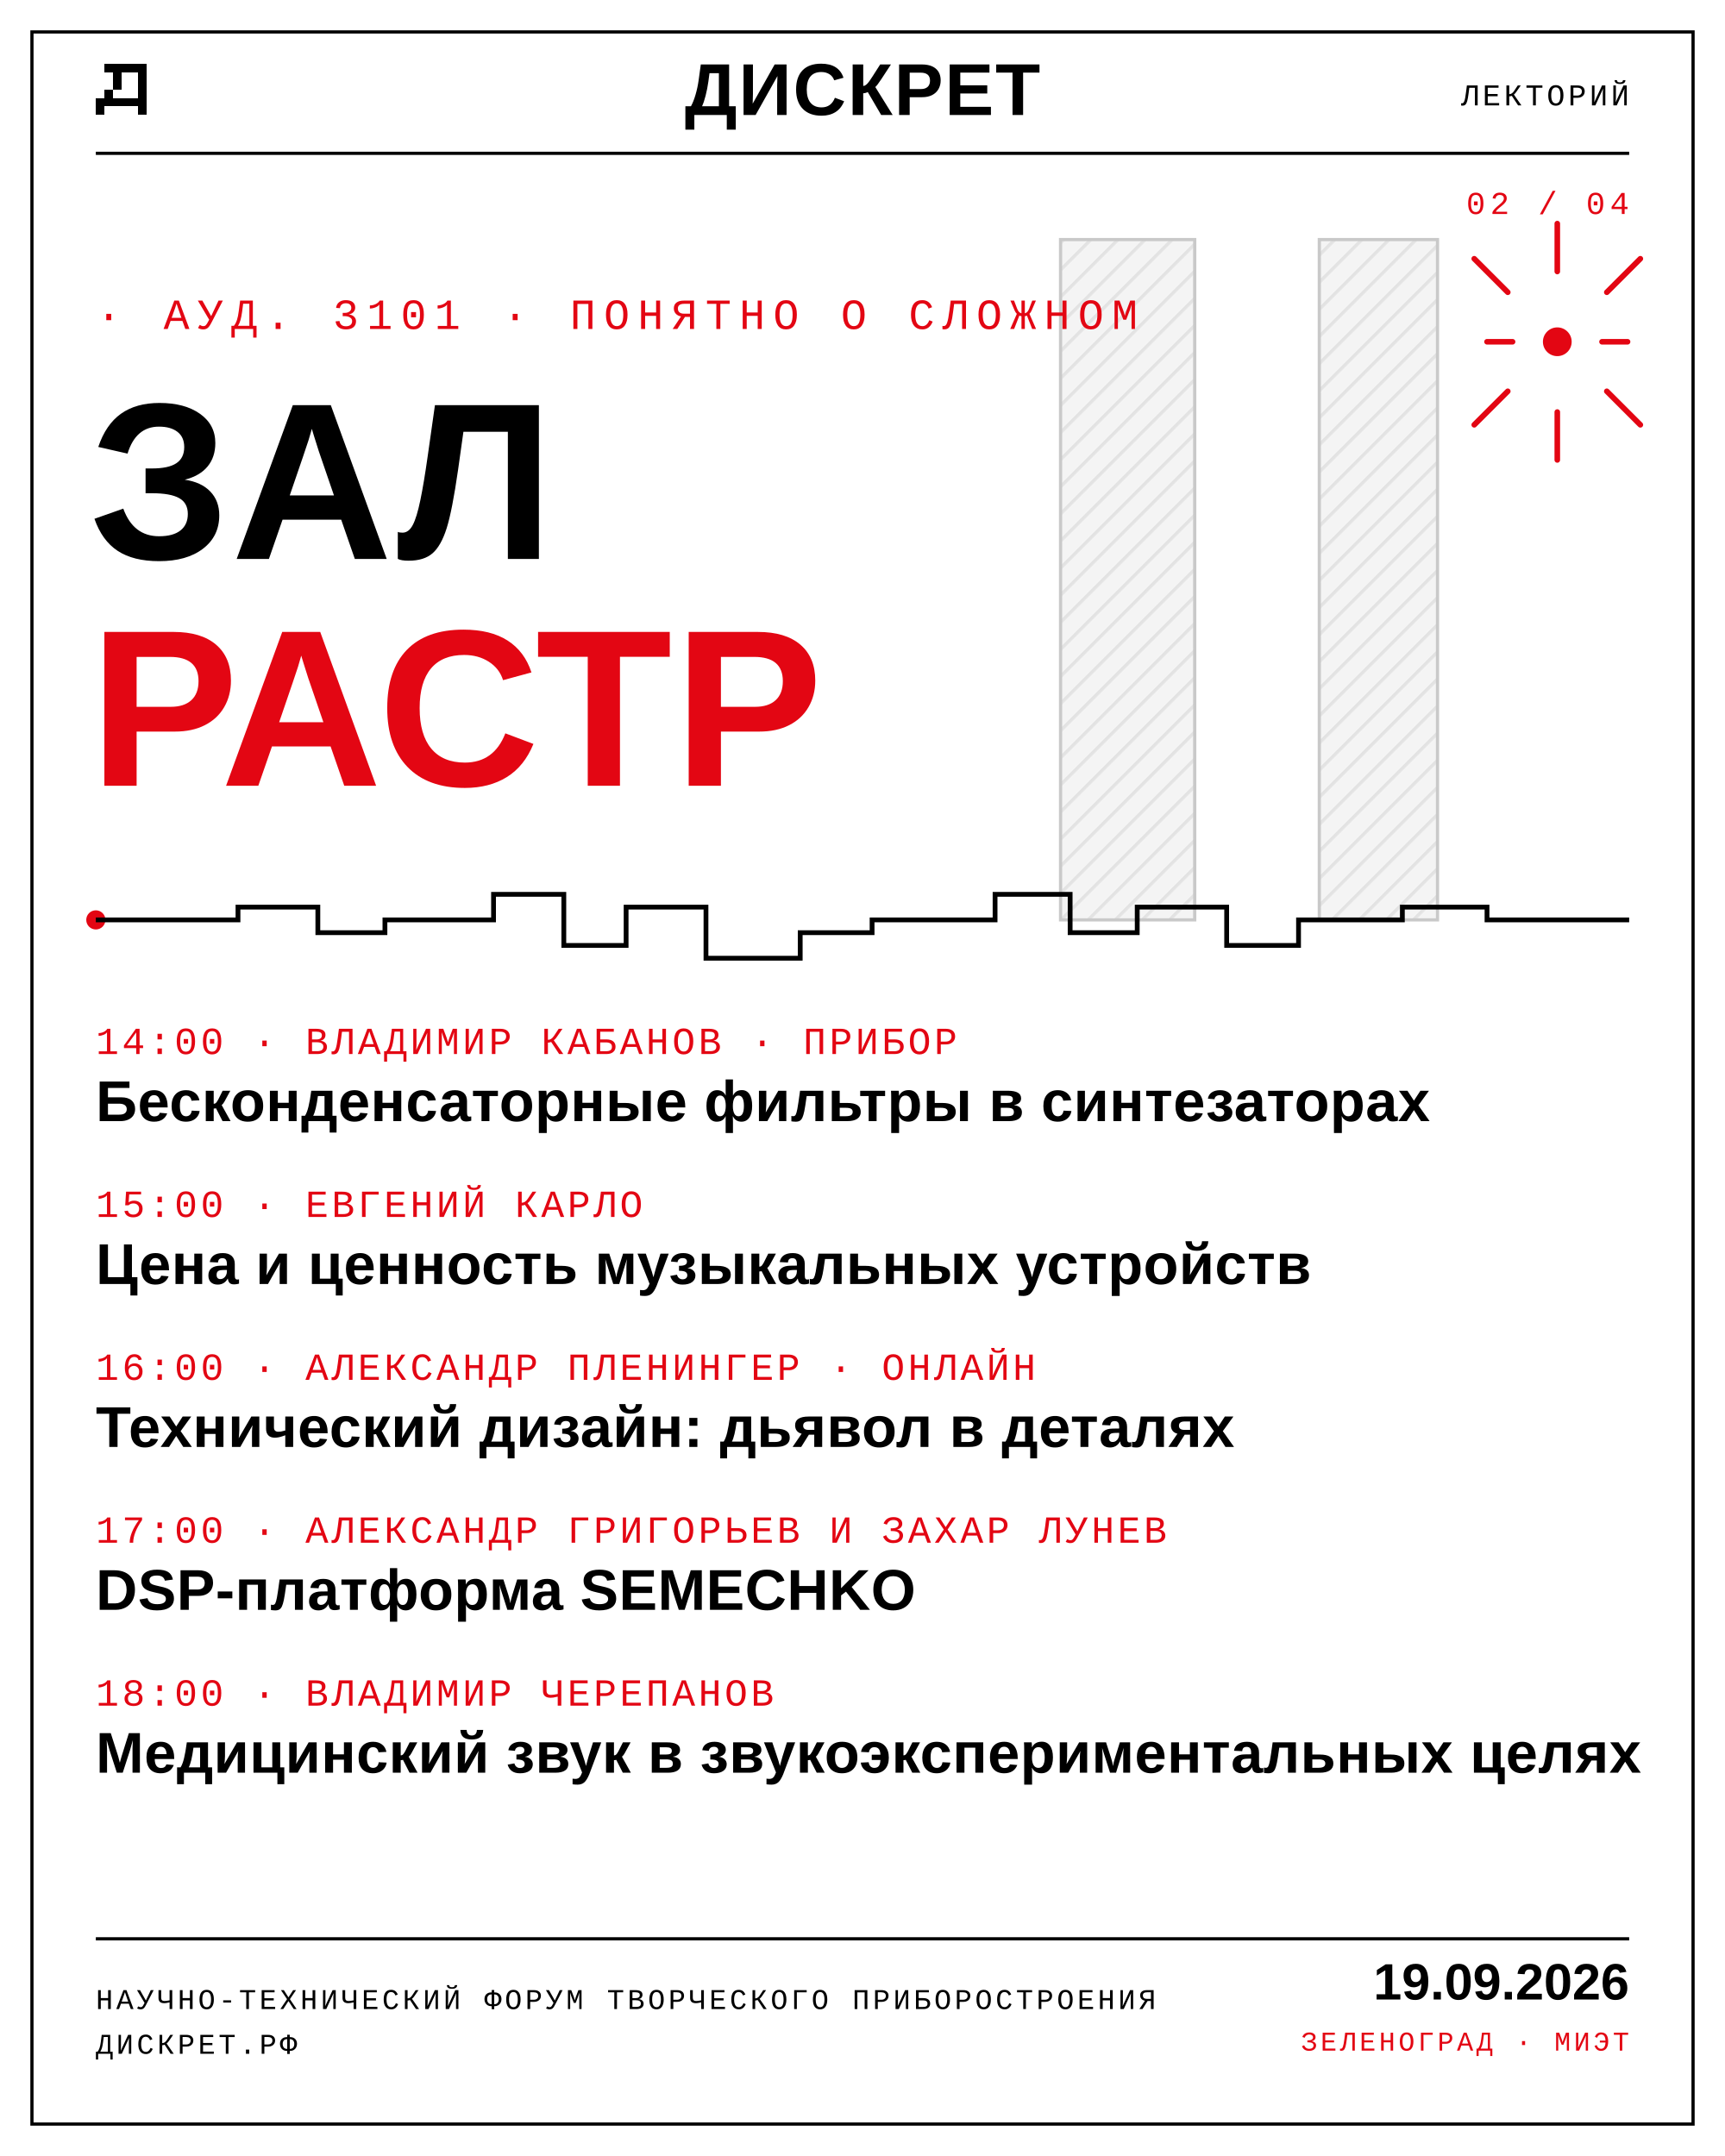
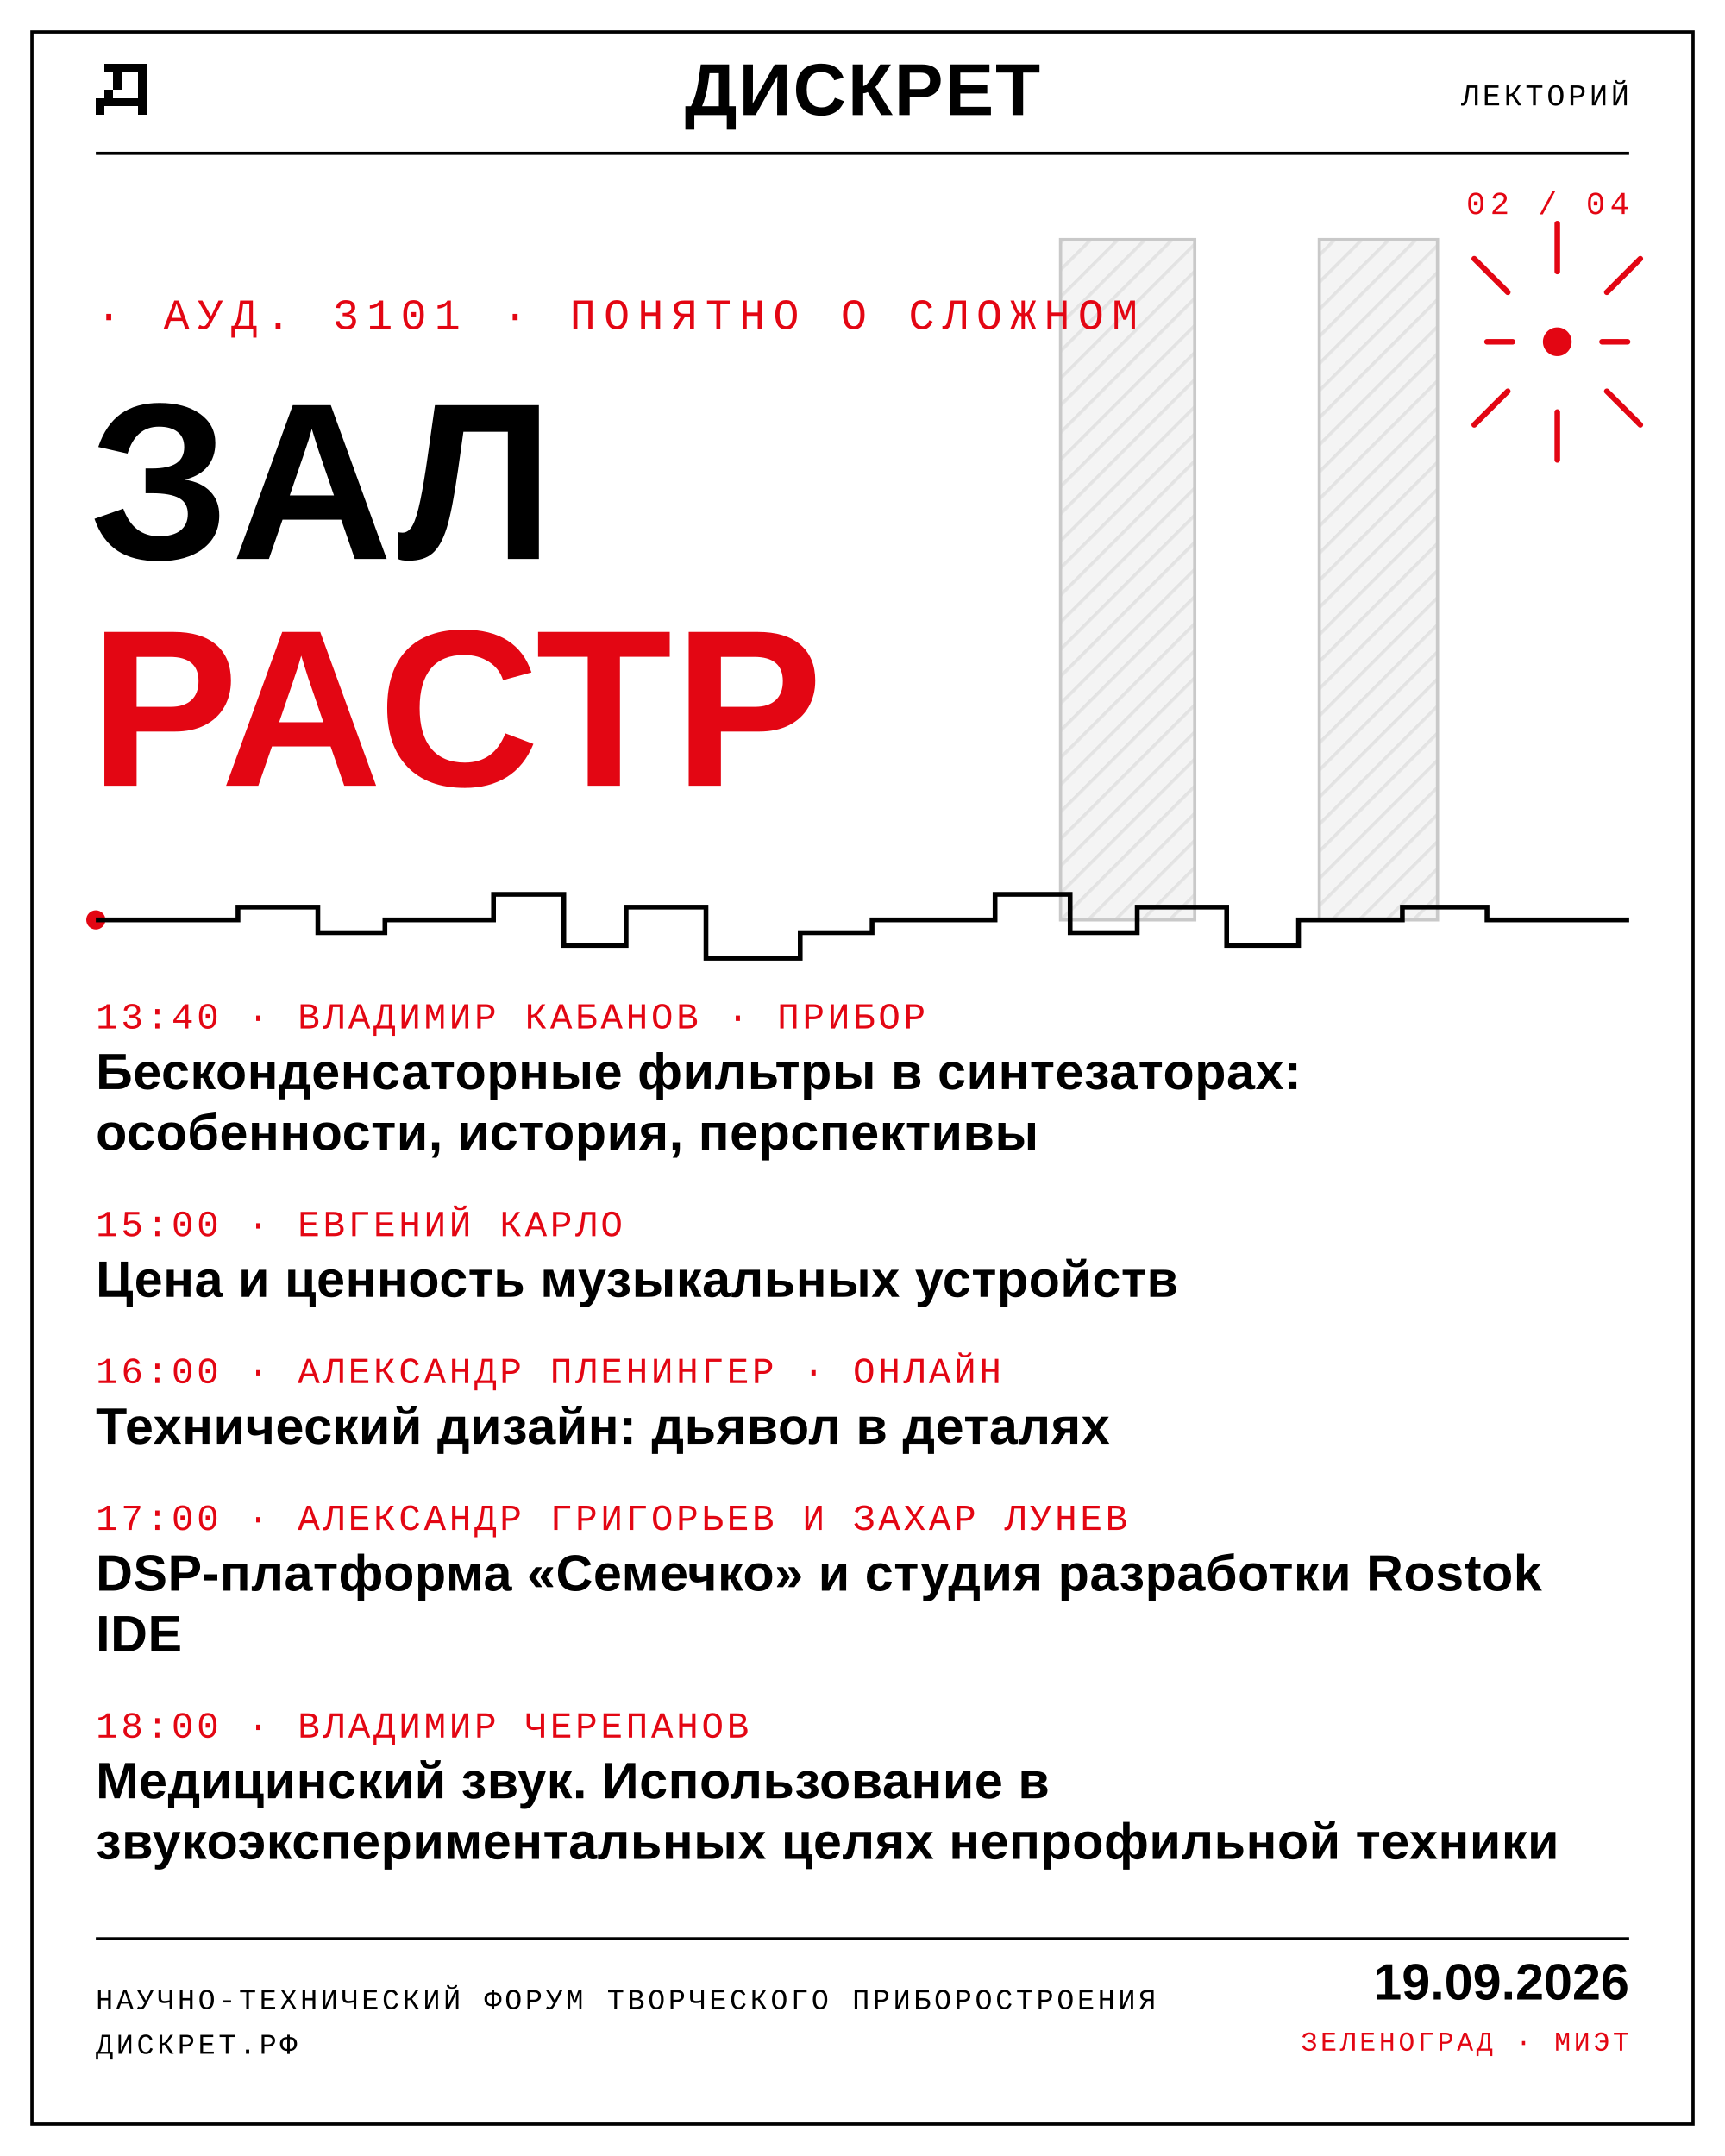
<svg xmlns="http://www.w3.org/2000/svg" width="1080" height="1350" viewBox="0 0 1080 1350" fill="none" font-family="'Arial Narrow','Helvetica Neue',Arial,sans-serif">
  <defs>
    <g id="logoD" shape-rendering="crispEdges" transform="scale(0.66667)">
      <rect x="10" y="0" width="2" height="12" />
      <rect x="2" y="0" width="8" height="2" />
      <rect x="4" y="2" width="2" height="4" />
      <rect x="2" y="6" width="2" height="2" />
      <rect x="0" y="8" width="12" height="2" />
      <rect x="0" y="10" width="2" height="2" />
    </g>
    <pattern id="th" width="12" height="12" patternTransform="rotate(45)" patternUnits="userSpaceOnUse">
      <rect width="12" height="12" fill="#f4f4f4" />
      <line x1="0" y1="0" x2="0" y2="12" stroke="#e3e3e3" stroke-width="4" />
    </pattern>
  </defs>
  <rect width="1080" height="1350" fill="#FFFFFF" />
  <rect x="20" y="20" width="1040" height="1310" fill="none" stroke="#000" stroke-width="2" />
  <use href="#logoD" fill="#000" transform="translate(60,40) scale(4.0)" />
  <text x="540" y="72" text-anchor="middle" font-weight="800" font-size="46" letter-spacing="1" fill="#000">ДИСКРЕТ</text>
  <text x="1020" y="66" text-anchor="end" font-family="'Courier New',monospace" font-size="19" letter-spacing="2" fill="#000">ЛЕКТОРИЙ</text>
  <line x1="60" y1="96" x2="1020" y2="96" stroke="#000" stroke-width="2" />
  <text x="1020" y="134" text-anchor="end" font-family="'Courier New',monospace" font-size="20" letter-spacing="3" fill="#E30613">02 / 04</text>
  <g stroke="#c9c9c9" stroke-width="2">
    <rect x="664" y="150" width="84" height="426" fill="url(#th)" />
    <rect x="826" y="150" width="74" height="426" fill="url(#th)" />
  </g>
  <g stroke="#E30613" stroke-width="3.5" stroke-linecap="round">
    <line x1="975" y1="170" x2="975" y2="140" />
    <line x1="975" y1="258" x2="975" y2="288" />
    <line x1="931" y1="214" x2="947" y2="214" />
    <line x1="1003" y1="214" x2="1019" y2="214" />
    <line x1="944" y1="183" x2="923" y2="162" />
    <line x1="1006" y1="183" x2="1027" y2="162" />
    <line x1="944" y1="245" x2="923" y2="266" />
    <line x1="1006" y1="245" x2="1027" y2="266" />
  </g>
  <circle cx="975" cy="214" r="9" fill="#E30613" />
  <text x="60" y="206" font-family="'Courier New',monospace" font-size="27" letter-spacing="5" fill="#E30613">· АУД. 3101 · ПОНЯТНО О СЛОЖНОМ</text>
  <text x="56" y="350" font-weight="800" font-size="140" letter-spacing="1" fill="#000">ЗАЛ</text>
  <text x="56" y="492" font-weight="800" font-size="140" letter-spacing="1" fill="#E30613">РАСТР</text>
  <circle cx="60" cy="576" r="6" fill="#E30613" />
  <polyline points="60,576 149,576 149,568 199,568 199,584 241,584 241,576 309,576 309,560 353,560 353,592 392,592 392,568 442,568 442,600 501,600 501,584 546,584 546,576 623,576 623,560 670,560 670,584 712,584 712,568 768,568 768,592 813,592 813,576 878,576 878,568 931,568 931,576 1020,576" fill="none" stroke="#000" stroke-width="3" />
-   <text x="60" y="660" font-family="'Courier New',monospace" font-size="24" letter-spacing="2" fill="#E30613">14:00 · ВЛАДИМИР КАБАНОВ · ПРИБОР</text>
-   <text x="60" y="702" font-weight="800" font-size="36" letter-spacing="0.3" fill="#000">Бесконденсаторные фильтры в синтезаторах</text>
-   <text x="60" y="762" font-family="'Courier New',monospace" font-size="24" letter-spacing="2" fill="#E30613">15:00 · ЕВГЕНИЙ КАРЛО</text>
-   <text x="60" y="804" font-weight="800" font-size="36" letter-spacing="0.3" fill="#000">Цена и ценность музыкальных устройств</text>
-   <text x="60" y="864" font-family="'Courier New',monospace" font-size="24" letter-spacing="2" fill="#E30613">16:00 · АЛЕКСАНДР ПЛЕНИНГЕР · ОНЛАЙН</text>
-   <text x="60" y="906" font-weight="800" font-size="36" letter-spacing="0.3" fill="#000">Технический дизайн: дьявол в деталях</text>
-   <text x="60" y="966" font-family="'Courier New',monospace" font-size="24" letter-spacing="2" fill="#E30613">17:00 · АЛЕКСАНДР ГРИГОРЬЕВ И ЗАХАР ЛУНЕВ</text>
-   <text x="60" y="1008" font-weight="800" font-size="36" letter-spacing="0.3" fill="#000">DSP-платформа SEMECHKO</text>
-   <text x="60" y="1068" font-family="'Courier New',monospace" font-size="24" letter-spacing="2" fill="#E30613">18:00 · ВЛАДИМИР ЧЕРЕПАНОВ</text>
-   <text x="60" y="1110" font-weight="800" font-size="36" letter-spacing="0.3" fill="#000">Медицинский звук в звукоэкспериментальных целях</text>
+   <text x="60" y="644" font-family="'Courier New',monospace" font-size="23" letter-spacing="2" fill="#E30613">13:40 · ВЛАДИМИР КАБАНОВ · ПРИБОР</text>
+   <text x="60" y="682" font-weight="800" font-size="32" letter-spacing="0.3" fill="#000">Бесконденсаторные фильтры в синтезаторах:</text>
+   <text x="60" y="720" font-weight="800" font-size="32" letter-spacing="0.3" fill="#000">особенности, история, перспективы</text>
+   <text x="60" y="774" font-family="'Courier New',monospace" font-size="23" letter-spacing="2" fill="#E30613">15:00 · ЕВГЕНИЙ КАРЛО</text>
+   <text x="60" y="812" font-weight="800" font-size="32" letter-spacing="0.3" fill="#000">Цена и ценность музыкальных устройств</text>
+   <text x="60" y="866" font-family="'Courier New',monospace" font-size="23" letter-spacing="2" fill="#E30613">16:00 · АЛЕКСАНДР ПЛЕНИНГЕР · ОНЛАЙН</text>
+   <text x="60" y="904" font-weight="800" font-size="32" letter-spacing="0.3" fill="#000">Технический дизайн: дьявол в деталях</text>
+   <text x="60" y="958" font-family="'Courier New',monospace" font-size="23" letter-spacing="2" fill="#E30613">17:00 · АЛЕКСАНДР ГРИГОРЬЕВ И ЗАХАР ЛУНЕВ</text>
+   <text x="60" y="996" font-weight="800" font-size="32" letter-spacing="0.3" fill="#000">DSP-платформа «Семечко» и студия разработки Rostok</text>
+   <text x="60" y="1034" font-weight="800" font-size="32" letter-spacing="0.3" fill="#000">IDE</text>
+   <text x="60" y="1088" font-family="'Courier New',monospace" font-size="23" letter-spacing="2" fill="#E30613">18:00 · ВЛАДИМИР ЧЕРЕПАНОВ</text>
+   <text x="60" y="1126" font-weight="800" font-size="32" letter-spacing="0.3" fill="#000">Медицинский звук. Использование в</text>
+   <text x="60" y="1164" font-weight="800" font-size="32" letter-spacing="0.3" fill="#000">звукоэкспериментальных целях непрофильной техники</text>
  <line x1="60" y1="1214" x2="1020" y2="1214" stroke="#000" stroke-width="2" />
  <text x="60" y="1258" font-family="'Courier New',monospace" font-size="18" letter-spacing="2" fill="#000">НАУЧНО-ТЕХНИЧЕСКИЙ ФОРУМ ТВОРЧЕСКОГО ПРИБОРОСТРОЕНИЯ</text>
  <text x="60" y="1286" font-family="'Courier New',monospace" font-size="18" letter-spacing="2" fill="#000">ДИСКРЕТ.РФ</text>
  <text x="1020" y="1252" text-anchor="end" font-weight="800" font-size="32" fill="#000">19.09.2026</text>
  <text x="1020" y="1284" text-anchor="end" font-family="'Courier New',monospace" font-size="17" letter-spacing="2" fill="#E30613">ЗЕЛЕНОГРАД · МИЭТ</text>
</svg>
